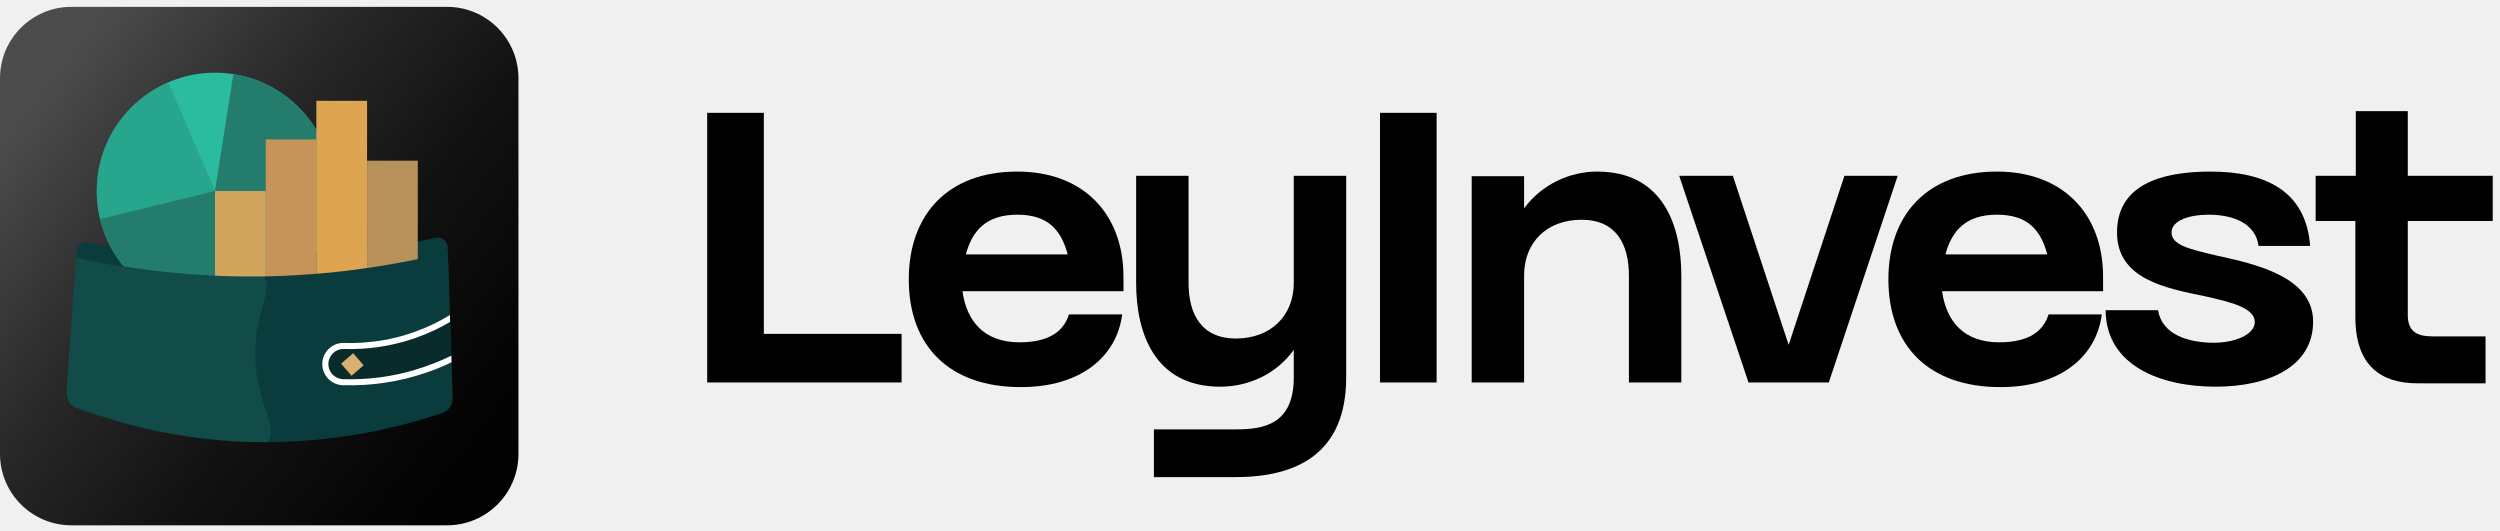
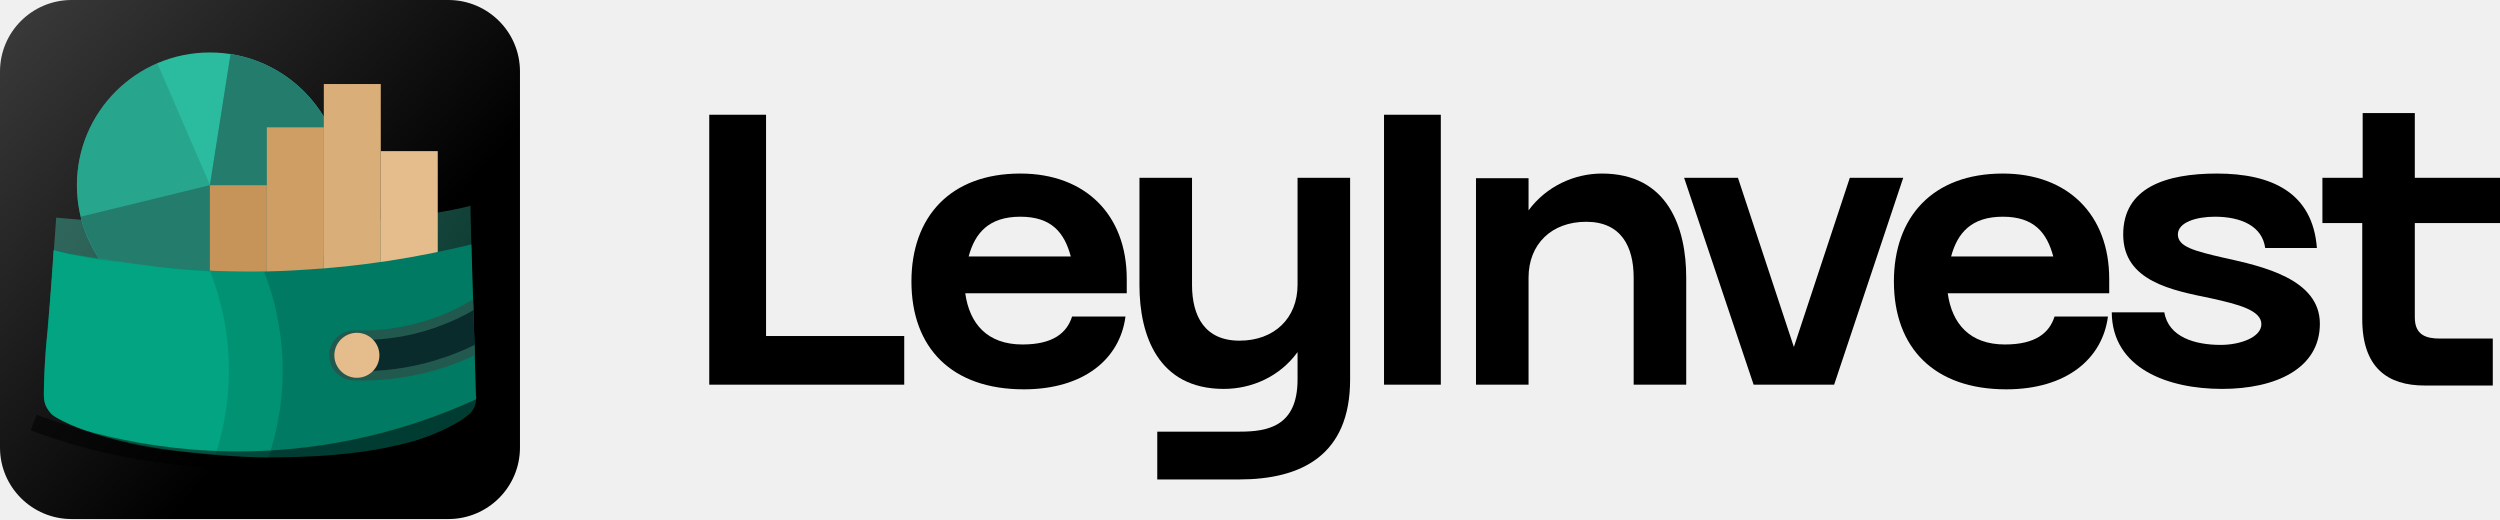
- <svg xmlns="http://www.w3.org/2000/svg" width="330" height="70" viewBox="0 0 330 70" fill="none">
-   <g clip-path="url(#clip0_133_707)">
-     <path d="M93.35 50.485V14.894H100.825V44.07H119.01V50.485H93.35Z" fill="black" />
-     <path d="M119.959 36.873C119.959 28.394 125.035 22.648 134.296 22.648C142.886 22.648 148.298 28.115 148.298 36.539V38.435H127.044C127.601 42.452 129.944 45.185 134.575 45.185C138.647 45.185 140.432 43.623 141.101 41.504H148.13C147.405 47.082 142.663 51.098 134.742 51.098C125.314 51.098 119.959 45.687 119.959 36.873ZM140.934 33.582C140.097 30.458 138.424 28.338 134.296 28.338C130.168 28.338 128.327 30.458 127.49 33.582H140.934Z" fill="black" />
-     <path d="M152.314 62.98V56.677H163.192C166.818 56.677 170.778 56.008 170.778 49.815V46.189C168.435 49.425 164.754 51.043 161.072 51.043C152.369 51.043 149.971 43.902 149.971 37.375V23.206H156.888V37.32C156.888 41.448 158.562 44.683 163.136 44.683C167.71 44.683 170.778 41.727 170.778 37.32V23.206H177.696V49.815C177.696 59.801 171.28 62.98 163.08 62.98H152.314Z" fill="black" />
-     <path d="M182.159 50.485V14.894H189.634V50.485H182.159Z" fill="black" />
-     <path d="M194.264 50.485V23.262H201.181V27.502C203.524 24.322 207.206 22.648 210.832 22.648C219.534 22.648 221.933 29.789 221.933 36.371V50.485H215.016V36.371C215.016 32.243 213.342 29.008 208.768 29.008C204.193 29.008 201.181 31.964 201.181 36.371V50.485H194.264Z" fill="black" />
-     <path d="M221.654 23.206H228.738L236.102 45.52L243.466 23.206H250.494L241.402 50.485H230.802L221.654 23.206Z" fill="black" />
-     <path d="M249.268 36.873C249.268 28.394 254.344 22.648 263.604 22.648C272.195 22.648 277.606 28.115 277.606 36.539V38.435H256.352C256.91 42.452 259.253 45.185 263.883 45.185C267.955 45.185 269.74 43.623 270.41 41.504H277.439C276.714 47.082 271.972 51.098 264.05 51.098C254.623 51.098 249.268 45.687 249.268 36.873ZM270.243 33.582C269.406 30.458 267.732 28.338 263.604 28.338C259.476 28.338 257.635 30.458 256.798 33.582H270.243Z" fill="black" />
-     <path d="M292.277 45.241C294.843 45.241 297.632 44.237 297.632 42.508C297.632 40.667 294.564 39.886 291.05 39.105C285.918 38.045 279.447 36.873 279.447 30.681C279.447 24.489 285.081 22.648 291.775 22.648C298.915 22.648 304.382 25.103 304.94 32.466H298.134C297.744 29.566 294.955 28.338 291.496 28.338C289.097 28.338 286.643 29.064 286.643 30.681C286.643 32.299 288.818 32.857 292.668 33.749C297.744 34.865 305.331 36.539 305.331 42.452C305.331 48.365 299.529 51.043 292.444 51.043C285.36 51.043 277.996 48.365 277.94 40.946H284.858C285.416 44.237 288.93 45.241 292.277 45.241Z" fill="black" />
-     <path d="M310.909 41.838V29.175H305.666V23.206H310.965V14.671H317.827V23.206H329.039V29.175H317.827V41.615C317.827 43.958 319.333 44.404 321.118 44.404H328.091V50.596H319.11C314.256 50.596 310.909 48.253 310.909 41.838Z" fill="black" />
-     <path d="M59.009 0.904H9.428C4.221 0.904 0 5.124 0 10.331V59.912C0 65.119 4.221 69.34 9.428 69.34H59.009C64.216 69.34 68.436 65.119 68.436 59.912V10.331C68.436 5.124 64.216 0.904 59.009 0.904Z" fill="url(#paint0_linear_133_707)" />
-     <path d="M59.69 50.786C59.69 51.344 59.344 51.857 58.808 52.036C53.196 53.977 45.252 55.985 35.646 56.063H35.312C35.256 56.063 35.189 56.075 35.133 56.063C27.435 56.075 20.752 54.803 15.43 53.274C13.321 52.649 11.414 52.002 9.729 51.366C9.216 51.166 8.892 50.675 8.892 50.117V50.016L8.937 49.358C8.937 49.358 8.937 49.28 8.937 49.246C9.004 48.276 9.093 47.16 9.171 45.989L9.271 44.661C9.305 44.148 9.338 43.646 9.372 43.144C9.405 42.653 9.45 42.162 9.483 41.682C9.528 41.124 9.562 40.566 9.606 40.031L9.695 38.77C9.707 38.536 9.729 38.313 9.74 38.09C9.773 37.654 9.807 37.253 9.829 36.873C9.829 36.673 9.863 36.494 9.874 36.316C9.885 36.137 9.896 35.97 9.907 35.814C9.941 35.323 9.974 34.921 9.997 34.62C10.008 34.363 10.03 34.185 10.03 34.073C10.041 34.017 10.041 33.984 10.041 33.984L10.097 33.236C10.153 32.422 10.9 31.853 11.693 32.009C12.63 32.21 13.589 32.388 14.582 32.567H14.616C15.307 32.701 16.021 32.812 16.747 32.924C20.283 33.482 24.177 33.917 28.372 34.095C30.47 34.196 32.645 34.229 34.899 34.196H35.066C36.383 34.162 37.677 34.129 38.938 34.029C39.752 33.984 40.566 33.939 41.359 33.872H41.392C41.515 33.872 41.638 33.85 41.76 33.839C44.081 33.66 46.312 33.404 48.443 33.08C50.809 32.745 53.04 32.344 55.137 31.898C55.93 31.73 56.699 31.563 57.447 31.384C58.273 31.195 59.065 31.797 59.087 32.645C59.098 32.857 59.098 33.08 59.109 33.303C59.109 33.526 59.12 33.794 59.132 34.084C59.143 34.419 59.154 34.765 59.165 35.1C59.165 35.2 59.165 35.3 59.165 35.412C59.176 35.646 59.187 35.88 59.187 36.115C59.187 36.204 59.187 36.304 59.199 36.405C59.21 36.628 59.221 36.851 59.221 37.074C59.232 37.376 59.243 37.677 59.254 37.945C59.254 38.078 59.254 38.224 59.266 38.357C59.277 38.547 59.288 38.714 59.288 38.859C59.288 38.982 59.299 39.116 59.299 39.25V39.417C59.299 39.674 59.31 39.931 59.321 40.154C59.332 40.488 59.344 40.812 59.344 41.158C59.344 41.236 59.355 41.303 59.355 41.37C59.355 41.381 59.355 41.403 59.366 41.425V41.582C59.377 41.704 59.377 41.827 59.377 41.961C59.388 42.128 59.388 42.307 59.399 42.485V42.586C59.422 43.021 59.433 43.456 59.455 43.902V44.003C59.455 44.192 59.455 44.371 59.455 44.561V44.639L59.489 45.408C59.5 45.922 59.522 46.435 59.544 46.948C59.544 47.238 59.556 47.528 59.567 47.807C59.578 48.354 59.6 48.901 59.611 49.436C59.623 49.894 59.645 50.34 59.656 50.786H59.69Z" fill="#0B3C3D" />
-     <path d="M28.383 40.834C37.01 40.834 44.003 33.841 44.003 25.215C44.003 16.588 37.01 9.595 28.383 9.595C19.757 9.595 12.764 16.588 12.764 25.215C12.764 33.841 19.757 40.834 28.383 40.834Z" fill="#2BBCA0" />
-     <path d="M28.383 25.215L30.816 9.785C38.38 10.978 44.014 17.561 44.014 25.215C44.014 33.783 36.963 40.834 28.395 40.834C21.221 40.834 14.917 35.892 13.221 28.919L28.395 25.203L28.383 25.215Z" fill="#247C6D" />
-     <path opacity="0.37" d="M28.383 25.215L30.816 9.785C38.38 10.978 44.014 17.561 44.014 25.215C44.014 33.783 36.963 40.834 28.395 40.834C19.826 40.834 12.775 33.783 12.775 25.215C12.775 18.989 16.49 13.332 22.214 10.867L28.406 25.215H28.383Z" fill="#247C6D" />
-     <path d="M41.772 18.409H35.078V42.731H41.772V18.409Z" fill="#C69458" />
-     <path d="M48.454 13.31H41.76V42.72H48.454V13.31Z" fill="#DDA552" />
-     <path d="M35.077 25.215H28.383V44.795H35.077V25.215Z" fill="#D1A55E" />
-     <path d="M55.149 21.209H48.455V45.843H55.149V21.209Z" fill="#B7915A" />
-     <path d="M59.745 52.538C59.779 53.408 59.221 54.234 58.395 54.513C52.705 56.409 44.795 58.328 35.267 58.362C35.211 58.362 35.144 58.373 35.089 58.373C32.199 58.373 29.443 58.205 26.866 57.893C26.353 57.826 25.784 57.748 25.204 57.67C22.939 57.358 20.808 56.945 18.811 56.487C18.587 56.443 18.387 56.376 18.152 56.32C17.159 56.086 16.2 55.829 15.296 55.561C13.522 55.048 11.882 54.513 10.409 53.966C10.409 53.966 10.376 53.944 10.365 53.944C10.253 53.91 10.03 53.832 9.796 53.709C9.707 53.653 9.629 53.587 9.528 53.52C9.372 53.386 9.227 53.207 9.104 53.017C9.06 52.939 9.015 52.85 8.959 52.75C8.937 52.672 8.903 52.582 8.881 52.504C8.792 52.248 8.758 52.002 8.758 51.746L8.803 51.243C8.825 50.976 8.859 50.663 8.87 50.329L8.892 50.072V50.016L8.948 49.269V49.246C9.015 48.276 9.104 47.182 9.182 46.011C9.193 45.777 9.216 45.542 9.227 45.308C9.249 45.096 9.26 44.873 9.283 44.661C9.305 44.382 9.327 44.103 9.338 43.824C9.35 43.59 9.372 43.367 9.383 43.144C9.417 42.653 9.461 42.162 9.495 41.682C9.539 41.124 9.573 40.566 9.617 40.031L9.707 38.77C9.896 36.037 10.053 33.984 10.053 33.984C12.016 34.419 14.102 34.832 16.356 35.178H16.367C16.367 35.178 16.378 35.189 16.39 35.189C16.468 35.2 16.546 35.211 16.624 35.222C17.104 35.3 17.572 35.367 18.041 35.423H18.085C21.265 35.892 24.701 36.237 28.383 36.394C30.436 36.494 32.556 36.528 34.754 36.494H34.865C34.932 36.494 35.011 36.494 35.077 36.483C36.372 36.461 37.666 36.416 38.915 36.327C39.06 36.316 39.217 36.316 39.362 36.304C39.384 36.304 39.406 36.304 39.417 36.293C40.21 36.26 40.991 36.204 41.772 36.137C44.092 35.959 46.324 35.691 48.455 35.378C50.82 35.044 53.051 34.642 55.149 34.207C56.532 33.917 57.86 33.616 59.121 33.303C59.121 33.526 59.132 33.794 59.143 34.084C59.176 35.144 59.221 36.583 59.277 37.944C59.277 38.078 59.277 38.223 59.288 38.357C59.299 38.725 59.31 39.083 59.321 39.417C59.321 39.674 59.333 39.93 59.344 40.154C59.355 40.533 59.355 40.879 59.366 41.158C59.366 41.236 59.377 41.303 59.377 41.37C59.377 41.381 59.377 41.403 59.388 41.425C59.388 41.47 59.388 41.515 59.4 41.571V41.961C59.4 42.117 59.411 42.296 59.4 42.463V42.496C59.422 43.043 59.444 43.612 59.466 44.181C59.478 44.304 59.478 44.427 59.489 44.56V44.639C59.511 45.375 59.533 46.123 59.556 46.859V46.959C59.567 47.216 59.589 47.461 59.589 47.729V47.818C59.611 48.354 59.623 48.901 59.645 49.436C59.656 49.894 59.678 50.34 59.69 50.786C59.712 51.377 59.734 51.958 59.745 52.538Z" fill="#0B3C3D" />
-     <path d="M49.358 45.275C47.93 45.509 46.324 45.197 44.996 45.989C44.84 46.078 44.438 45.844 44.048 45.966C43.021 46.301 43.144 48.019 43.468 48.722C43.657 49.135 43.858 50.362 47.596 50.228C51.579 50.083 52.36 49.637 57.536 47.874C58.652 47.495 59.221 47.551 59.478 47.216C59.667 46.97 59.389 46.546 59.467 44.438C59.545 42.095 59.322 42.117 59.02 42.206C58.63 42.318 58.061 42.686 57.726 42.965C54.591 45.609 49.571 45.23 49.358 45.263V45.275Z" fill="#0A2B2B" />
-     <path d="M46.62 46.624L45.025 48.004L46.404 49.599L47.999 48.219L46.62 46.624Z" fill="#DBAF71" />
-     <path opacity="0.26" d="M35.267 58.362C35.2 58.362 35.144 58.373 35.077 58.373C32.188 58.373 29.443 58.206 26.866 57.882C26.353 57.815 25.784 57.737 25.203 57.659C22.939 57.346 20.808 56.934 18.811 56.476C18.587 56.432 18.387 56.365 18.152 56.298C16.278 55.796 13.734 55.037 10.409 53.944C10.398 53.944 10.376 53.932 10.365 53.932C10.253 53.899 10.03 53.821 9.796 53.698C9.707 53.631 9.628 53.575 9.528 53.508C9.405 53.419 9.294 53.285 9.182 53.151C9.149 53.107 9.115 53.062 9.104 53.006C9.059 52.928 9.015 52.828 8.959 52.739C8.926 52.66 8.892 52.571 8.881 52.482C8.792 52.125 8.769 51.712 8.803 51.221C8.814 50.953 8.847 50.641 8.87 50.306C8.903 49.972 8.914 49.603 8.948 49.224C9.026 48.064 9.138 46.714 9.227 45.286C9.294 44.561 9.338 43.835 9.383 43.121C9.416 42.63 9.461 42.151 9.495 41.66C9.774 37.61 10.041 33.962 10.041 33.962C12.05 34.497 14.772 35.088 18.041 35.412H18.085C23.028 36.137 28.629 36.572 34.754 36.483C36.115 38.324 33.895 40.455 33.705 45.933C33.437 53.174 37.052 56.286 35.278 58.339L35.267 58.362Z" fill="#247C6D" />
-     <path d="M59.578 46.948C59.578 46.948 59.567 46.959 59.556 46.959C58.808 47.328 58.049 47.662 57.268 47.963C57.202 47.986 57.135 48.019 57.068 48.03C56.711 48.175 56.353 48.309 55.996 48.432C55.807 48.499 55.606 48.566 55.405 48.611C55.282 48.666 55.16 48.7 55.037 48.733C54.959 48.767 54.892 48.789 54.814 48.811C51.735 49.737 48.533 50.15 45.275 50.05H45.185C45.119 50.05 45.052 50.05 44.996 50.016C44.672 49.961 44.371 49.838 44.126 49.626C44.103 49.615 44.081 49.592 44.059 49.57C43.992 49.536 43.936 49.481 43.88 49.414C43.88 49.403 43.858 49.38 43.836 49.369C43.791 49.313 43.746 49.246 43.702 49.191C43.646 49.113 43.601 49.035 43.568 48.945H43.557C43.557 48.945 43.534 48.912 43.545 48.901C43.501 48.845 43.478 48.789 43.467 48.722C43.456 48.711 43.445 48.7 43.456 48.678C43.367 48.465 43.333 48.231 43.345 47.997C43.389 46.892 44.293 46.033 45.398 46.067C46.848 46.111 48.276 46.033 49.693 45.844C51.4 45.62 53.073 45.219 54.714 44.661C54.858 44.605 55.004 44.561 55.149 44.494C56.621 43.969 58.061 43.3 59.399 42.496C59.41 42.496 59.422 42.485 59.422 42.485C59.41 42.307 59.41 42.128 59.399 41.961V41.582H59.388C58.049 42.407 56.633 43.11 55.149 43.646C54.925 43.746 54.691 43.824 54.457 43.902C52.516 44.583 50.507 45.007 48.455 45.174C47.45 45.275 46.435 45.297 45.42 45.263C43.891 45.219 42.586 46.435 42.541 47.963C42.497 49.47 43.635 50.73 45.13 50.842H45.264C49.023 50.965 52.728 50.396 56.264 49.191C57.413 48.8 58.518 48.343 59.589 47.818H59.6C59.589 47.539 59.578 47.249 59.578 46.959V46.948Z" fill="white" />
+ <svg xmlns="http://www.w3.org/2000/svg" width="1050" height="218" viewBox="0 0 1050 218" fill="none">
+   <g clip-path="url(#clip0_267_957)">
+     <path d="M297.889 161.563V48.192H321.743V141.128H379.776V161.563H297.889Z" fill="black" />
+     <path d="M382.802 118.205C382.802 91.195 399.001 72.892 428.552 72.892C455.966 72.892 473.233 90.306 473.233 117.138V123.18H405.41C407.19 135.974 414.667 144.682 429.442 144.682C442.437 144.682 448.133 139.706 450.269 132.954H472.699C470.385 150.723 455.254 163.518 429.976 163.518C399.891 163.518 382.802 146.281 382.802 118.205ZM449.735 107.72C447.065 97.769 441.725 91.017 428.552 91.017C415.379 91.017 409.504 97.769 406.834 107.72H449.735Z" fill="black" />
+     <path d="M486.05 201.368V181.288H520.763C532.334 181.288 544.973 179.155 544.973 159.431V147.881C537.497 158.187 525.748 163.34 513.999 163.34C486.228 163.34 478.574 140.595 478.574 119.804V74.669H500.648V119.627C500.648 132.776 505.988 143.083 520.585 143.083C535.182 143.083 544.973 133.665 544.973 119.627V74.669H567.047V159.431C567.047 191.239 546.575 201.368 520.407 201.368H486.05Z" fill="black" />
+     <path d="M581.288 161.563V48.192H605.142V161.563H581.288Z" fill="black" />
+     <path d="M619.917 161.563V74.846H641.991V88.351C649.468 78.222 661.217 72.892 672.788 72.892C700.558 72.892 708.212 95.637 708.212 116.605V161.563H686.139V116.605C686.139 103.456 680.798 93.149 666.201 93.149C651.604 93.149 641.991 102.567 641.991 116.605V161.563H619.917Z" fill="black" />
+     <path d="M707.322 74.669H729.93L753.428 145.748L776.926 74.669H799.356L770.339 161.563H736.517L707.322 74.669Z" fill="black" />
+     <path d="M795.439 118.205C795.439 91.195 811.639 72.892 841.189 72.892C868.603 72.892 885.871 90.306 885.871 117.138V123.18H818.047C819.827 135.974 827.304 144.682 842.079 144.682C855.074 144.682 860.771 139.706 862.907 132.954H885.337C883.023 150.723 867.891 163.518 842.613 163.518C812.529 163.518 795.439 146.281 795.439 118.205ZM862.373 107.72C859.703 97.769 854.362 91.017 841.189 91.017C828.016 91.017 822.142 97.769 819.471 107.72H862.373Z" fill="black" />
+     <path d="M932.689 144.859C940.877 144.859 949.778 141.661 949.778 136.152C949.778 130.288 939.987 127.8 928.772 125.313C912.395 121.936 891.745 118.205 891.745 98.48C891.745 78.756 909.725 72.892 931.086 72.892C953.872 72.892 971.318 80.71 973.098 104.166H951.38C950.134 94.926 941.233 91.017 930.196 91.017C922.542 91.017 914.709 93.327 914.709 98.48C914.709 103.633 921.652 105.41 933.935 108.254C950.134 111.807 974.344 117.138 974.344 135.974C974.344 154.81 955.83 163.34 933.223 163.34C910.615 163.34 887.117 154.81 886.939 131.177H909.013C910.793 141.661 922.008 144.859 932.689 144.859Z" fill="black" />
+     <path d="M992.145 134.02V93.683H975.412V74.669H992.323V47.481H1014.22V74.669H1050V93.683H1014.22V133.309C1014.22 140.772 1019.03 142.194 1024.72 142.194H1046.97V161.919H1018.31C1002.83 161.919 992.145 154.455 992.145 134.02Z" fill="black" />
+     <path d="M188.304 0H30.084C13.469 0 0 13.445 0 30.031V187.969C0 204.555 13.469 218 30.084 218H188.304C204.919 218 218.388 204.555 218.388 187.969V30.031C218.388 13.445 204.919 0 188.304 0Z" fill="url(#paint0_linear_267_957)" />
+     <path d="M199.59 163.127C161.423 189 58.46 184.024 19.047 155.06C20.471 135.548 22.18 110.955 23.605 91.408C141.806 102.106 197.596 86.433 197.596 86.433C197.596 86.433 198.13 118.063 199.59 163.127Z" fill="url(#paint1_linear_267_957)" />
+     <path d="M88.153 133.558C119.004 133.558 144.014 108.593 144.014 77.796C144.014 47 119.004 22.035 88.153 22.035C57.301 22.035 32.292 47 32.292 77.796C32.292 108.593 57.301 133.558 88.153 133.558Z" fill="#2BBCA0" />
+     <path d="M88.153 77.796L96.84 22.71C123.898 26.975 144.049 50.466 144.049 77.796C144.049 108.396 118.842 133.558 88.188 133.558C62.519 133.558 40.017 115.895 33.894 91.017L88.188 77.761L88.153 77.796Z" fill="#247C6D" />
+     <path opacity="0.37" d="M88.153 77.796L96.84 22.71C123.898 26.975 144.049 50.466 144.049 77.796C144.049 108.396 118.842 133.558 88.188 133.558C57.534 133.558 32.327 108.396 32.327 77.796C32.327 55.584 45.643 35.362 66.079 26.584L88.224 77.796H88.153Z" fill="#247C6D" />
+     <path d="M136.003 53.487H112.078V140.311H136.003V53.487Z" fill="#CE9E65" />
+     <path d="M159.928 35.291H136.003V140.311H159.928V35.291Z" fill="#D9AE79" />
+     <path d="M112.078 77.796H88.153V147.703H112.078V77.796Z" fill="#C69458" />
+     <path d="M183.853 63.474H159.928V151.399H183.853V63.474Z" fill="#E5BD8C" />
+     <path d="M199.981 166.29C200.159 171.905 197.809 174.215 190.902 178.125C173.315 188.147 145.616 192.163 112.754 192.092C89.434 192.056 45.536 187.827 23.889 175.53C20.614 173.682 18.478 170.271 18.442 166.503C18.264 147.81 22.216 119.733 22.536 105.055C29.586 106.619 37.062 108.112 45.109 109.32C71.134 113.443 100.329 115.22 127.529 113.301C151.454 111.986 175.308 108.183 197.987 102.639C198.272 111.524 199.34 147.276 199.91 166.255L199.981 166.29Z" fill="#007A63" />
+     <path opacity="0.26" d="M112.79 192.127C112.541 192.127 112.327 192.163 112.113 192.163C106.773 192.163 98.086 191.523 90.609 190.883C83.631 190.315 77.792 189.711 76.76 189.64C66.755 188.787 56.965 186.974 48.42 184.664C36.742 181.572 27.236 177.663 22.323 174.5C21.041 173.647 20.258 172.154 19.617 171.159C18.229 168.849 18.371 165.224 18.442 164.016C18.442 162.701 18.513 160.781 18.549 159.395C18.62 155.237 19.012 150.51 19.332 145.428C19.581 142.834 19.973 140.382 20.187 137.787C20.258 136.046 20.472 134.34 20.578 132.563C21.575 118.098 22.537 105.091 22.537 105.091C24.245 105.517 26.097 106.015 28.091 106.441L28.447 106.548C28.447 106.548 28.731 106.583 28.838 106.619C34.001 107.792 40.018 108.929 46.746 109.782C48.135 109.924 49.63 110.102 51.09 110.244H51.304C56.324 110.955 61.557 111.595 66.933 112.163C67.183 112.163 67.396 112.199 67.681 112.234C81.032 113.549 95.487 114.26 110.867 114.011C113.965 121.972 117.347 133.167 118.379 146.885C119.91 166.539 115.994 182.461 112.754 192.092L112.79 192.127Z" fill="#03D8A5" />
+     <path opacity="0.26" d="M90.574 190.883C83.595 190.315 77.757 189.711 76.724 189.64C66.72 188.787 56.929 186.974 48.384 184.664C36.706 181.572 27.201 177.663 22.287 174.5C21.006 173.647 20.222 172.154 19.581 171.159C18.193 168.849 18.335 165.224 18.407 164.016C18.407 162.701 18.478 160.781 18.513 159.395C18.585 155.237 18.976 150.51 19.297 145.428C19.546 142.834 19.938 140.382 20.151 137.787C20.222 136.046 20.436 134.34 20.543 132.563C21.54 118.098 22.501 105.091 22.501 105.091C24.21 105.517 26.061 106.015 28.055 106.441L28.411 106.548C28.411 106.548 28.696 106.583 28.803 106.619C34.535 107.472 40.445 108.396 46.568 109.32C53.084 110.315 59.813 111.31 66.933 112.163C67.183 112.163 67.396 112.199 67.681 112.234C74.196 112.981 81.032 113.585 88.295 114.011C91.392 121.972 94.775 133.167 95.807 146.885C97.231 165.721 93.707 181.146 90.538 190.848L90.574 190.883Z" fill="#03D8A5" />
+     <mask id="mask0_267_957" style="mask-type:luminance" maskUnits="userSpaceOnUse" x="134" y="123" width="66" height="41">
+       <path d="M199.874 163.127L134.401 163.624V124.637L198.664 123.678L199.874 163.127Z" fill="white" />
+     </mask>
+     <g mask="url(#mask0_267_957)">
+       <path d="M199.625 144.966V145.428C199.59 145.641 199.554 145.748 199.518 145.819C198.735 147.134 196.456 147.205 192.469 148.556C173.955 154.846 171.178 156.481 156.902 156.943C142.803 157.405 142.767 153.069 142.126 151.576C140.952 149.053 140.524 142.94 144.191 141.732C145.58 141.306 147.04 142.123 147.574 141.803C152.273 138.96 158.077 140.097 163.168 139.244C163.915 139.138 181.824 140.488 193.11 131.035C194.285 130.039 197.204 128.724 198.664 128.334C198.806 128.298 198.949 128.582 199.055 129.044V129.329C199.127 131.283 199.198 133.309 199.305 135.335C199.34 135.761 199.34 136.223 199.376 136.685V136.97C199.447 139.6 199.518 142.265 199.625 144.895V144.966Z" fill="#0A2B2B" />
+       <path d="M183.889 133.522C183.105 133.878 182.251 134.162 181.432 134.446C174.489 136.863 167.298 138.391 159.964 138.995C156.368 139.351 152.736 139.422 149.105 139.315C143.622 139.173 138.958 143.509 138.815 148.946C138.673 154.313 142.732 158.826 148.072 159.217H148.535C161.993 159.644 175.237 157.618 187.876 153.318C191.97 151.932 195.922 150.297 199.768 148.413C199.768 148.413 199.803 148.413 199.803 148.378C199.768 147.383 199.732 146.352 199.732 145.321C199.696 145.321 199.696 145.357 199.661 145.357C196.99 146.672 194.285 147.88 191.472 148.946C191.223 149.017 191.009 149.16 190.76 149.195C189.478 149.728 188.197 150.19 186.915 150.617C186.238 150.866 185.526 151.079 184.814 151.256C184.387 151.47 183.924 151.576 183.497 151.683C183.212 151.79 182.963 151.896 182.714 151.967C171.712 155.272 160.248 156.73 148.606 156.374H148.286C148.037 156.374 147.823 156.339 147.609 156.268C146.47 156.054 145.366 155.628 144.512 154.882C144.441 154.846 144.369 154.775 144.263 154.668C144.013 154.562 143.835 154.348 143.622 154.1C143.586 154.064 143.551 153.993 143.479 153.958C143.337 153.744 143.159 153.531 143.017 153.318C142.803 153.033 142.661 152.749 142.554 152.429H142.518C142.518 152.429 142.447 152.323 142.482 152.287C142.34 152.074 142.233 151.896 142.198 151.647C142.162 151.612 142.126 151.576 142.162 151.505C141.842 150.759 141.735 149.906 141.77 149.089C141.913 145.144 145.153 142.087 149.105 142.194C154.303 142.336 159.394 142.087 164.449 141.412C170.538 140.63 176.554 139.173 182.393 137.183C182.927 136.97 183.426 136.827 183.96 136.579C189.229 134.695 194.391 132.314 199.162 129.435C199.198 129.435 199.233 129.4 199.233 129.4C199.198 128.76 199.198 128.12 199.162 127.516V126.166H199.127C194.32 129.115 189.265 131.639 183.96 133.522" fill="#22594F" />
+       <path d="M183.889 133.522C183.105 133.878 182.251 134.162 181.432 134.446C174.489 136.863 167.298 138.391 159.964 138.995C156.368 139.351 152.736 139.422 149.105 139.315C143.622 139.173 138.958 143.509 138.815 148.946C138.673 154.313 142.732 158.826 148.072 159.217H148.535C161.993 159.644 175.237 157.618 187.876 153.318C191.97 151.932 195.922 150.297 199.768 148.413C199.768 148.413 199.803 148.413 199.803 148.378C199.768 147.383 199.732 146.352 199.732 145.321C199.696 145.321 199.696 145.357 199.661 145.357C196.99 146.672 194.285 147.88 191.472 148.946C191.223 149.017 191.009 149.16 190.76 149.195C189.478 149.728 188.197 150.19 186.915 150.617C186.238 150.866 185.526 151.079 184.814 151.256C184.387 151.47 183.924 151.576 183.497 151.683C183.212 151.79 182.963 151.896 182.714 151.967C171.712 155.272 160.248 156.73 148.606 156.374H148.286C148.037 156.374 147.823 156.339 147.609 156.268C146.47 156.054 145.366 155.628 144.512 154.882C144.441 154.846 144.369 154.775 144.263 154.668C144.013 154.562 143.835 154.348 143.622 154.1C143.586 154.064 143.551 153.993 143.479 153.958C143.337 153.744 143.159 153.531 143.017 153.318C142.803 153.033 142.661 152.749 142.554 152.429H142.518C142.518 152.429 142.447 152.323 142.482 152.287C142.34 152.074 142.233 151.896 142.198 151.647C142.162 151.612 142.126 151.576 142.162 151.505C141.842 150.759 141.735 149.906 141.77 149.089C141.913 145.144 145.153 142.087 149.105 142.194C154.303 142.336 159.394 142.087 164.449 141.412C170.538 140.63 176.554 139.173 182.393 137.183C182.927 136.97 183.426 136.827 183.96 136.579C189.229 134.695 194.391 132.314 199.162 129.435C199.198 129.435 199.233 129.4 199.233 129.4C199.198 128.76 199.198 128.12 199.162 127.516V126.166H199.127C194.32 129.115 189.265 131.639 183.96 133.522" stroke="#22594F" stroke-width="1.12" stroke-miterlimit="10" />
+       <path d="M143.722 142.076L143.695 142.099C139.753 145.501 139.321 151.449 142.729 155.383L142.752 155.41C146.161 159.345 152.119 159.776 156.06 156.374L156.087 156.351C160.029 152.949 160.461 147.001 157.053 143.067L157.029 143.04C153.621 139.105 147.663 138.674 143.722 142.076Z" fill="#E5BD8C" />
+     </g>
+     <g style="mix-blend-mode:luminosity" opacity="0.5">
+       <path d="M14.134 177.485C35.069 185.304 74.054 196.676 123.043 191.985C160.177 188.431 189.122 176.987 207.315 168.067" stroke="black" stroke-width="7" stroke-miterlimit="10" />
+     </g>
  </g>
  <defs>
-     <linearGradient id="paint0_linear_133_707" x1="-29.834" y1="-14.08" x2="91.263" y2="78.946" gradientUnits="userSpaceOnUse">
-       <stop offset="0.28" stop-color="#4C4C4C" />
-       <stop offset="0.3" stop-color="#494949" />
-       <stop offset="0.45" stop-color="#292929" />
-       <stop offset="0.6" stop-color="#121212" />
-       <stop offset="0.75" stop-color="#040404" />
-       <stop offset="0.87" />
+     <linearGradient id="paint0_linear_267_957" x1="-19.866" y1="-6.326" x2="142.617" y2="139.389" gradientUnits="userSpaceOnUse">
+       <stop stop-color="#424242" />
+       <stop offset="1" />
    </linearGradient>
-     <clipPath id="clip0_133_707">
-       <rect width="329.039" height="68.436" fill="white" transform="translate(0 0.903564)" />
+     <linearGradient id="paint1_linear_267_957" x1="-4.664" y1="54.554" x2="206.09" y2="178.879" gradientUnits="userSpaceOnUse">
+       <stop stop-color="#397267" />
+       <stop offset="1" stop-color="#06332A" />
+     </linearGradient>
+     <clipPath id="clip0_267_957">
+       <rect width="1050" height="218" fill="white" />
    </clipPath>
  </defs>
</svg>
